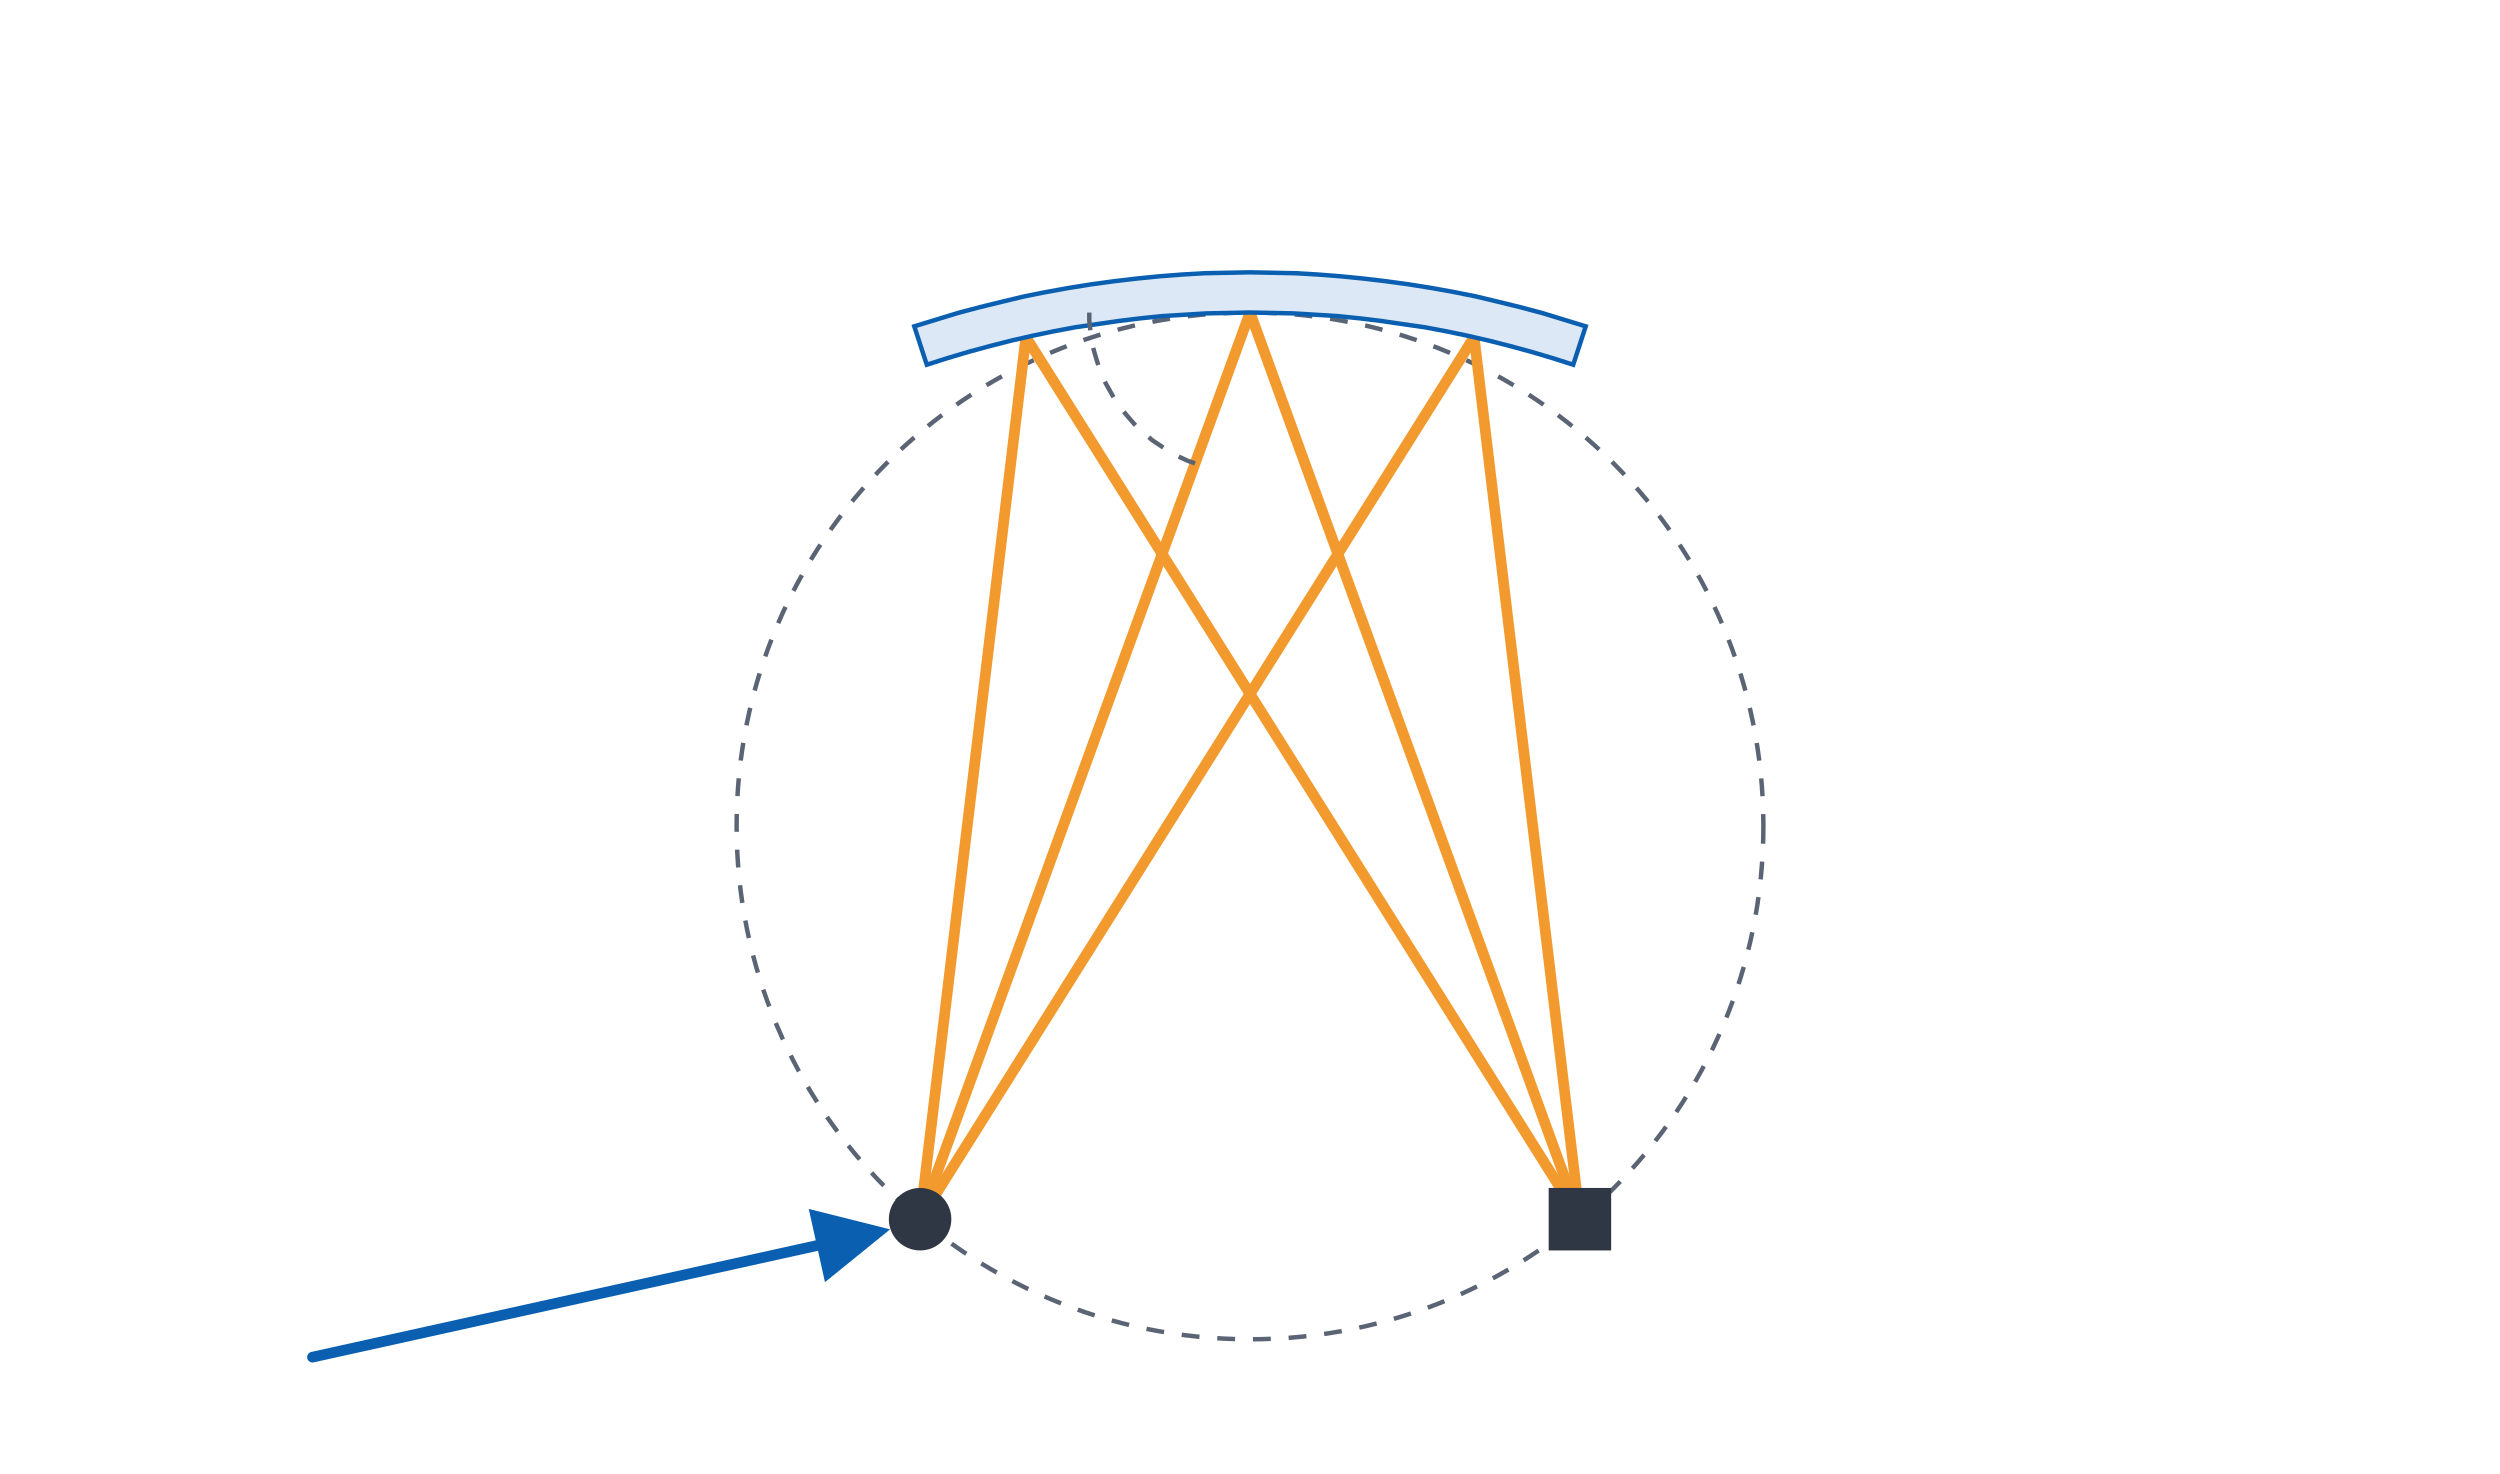
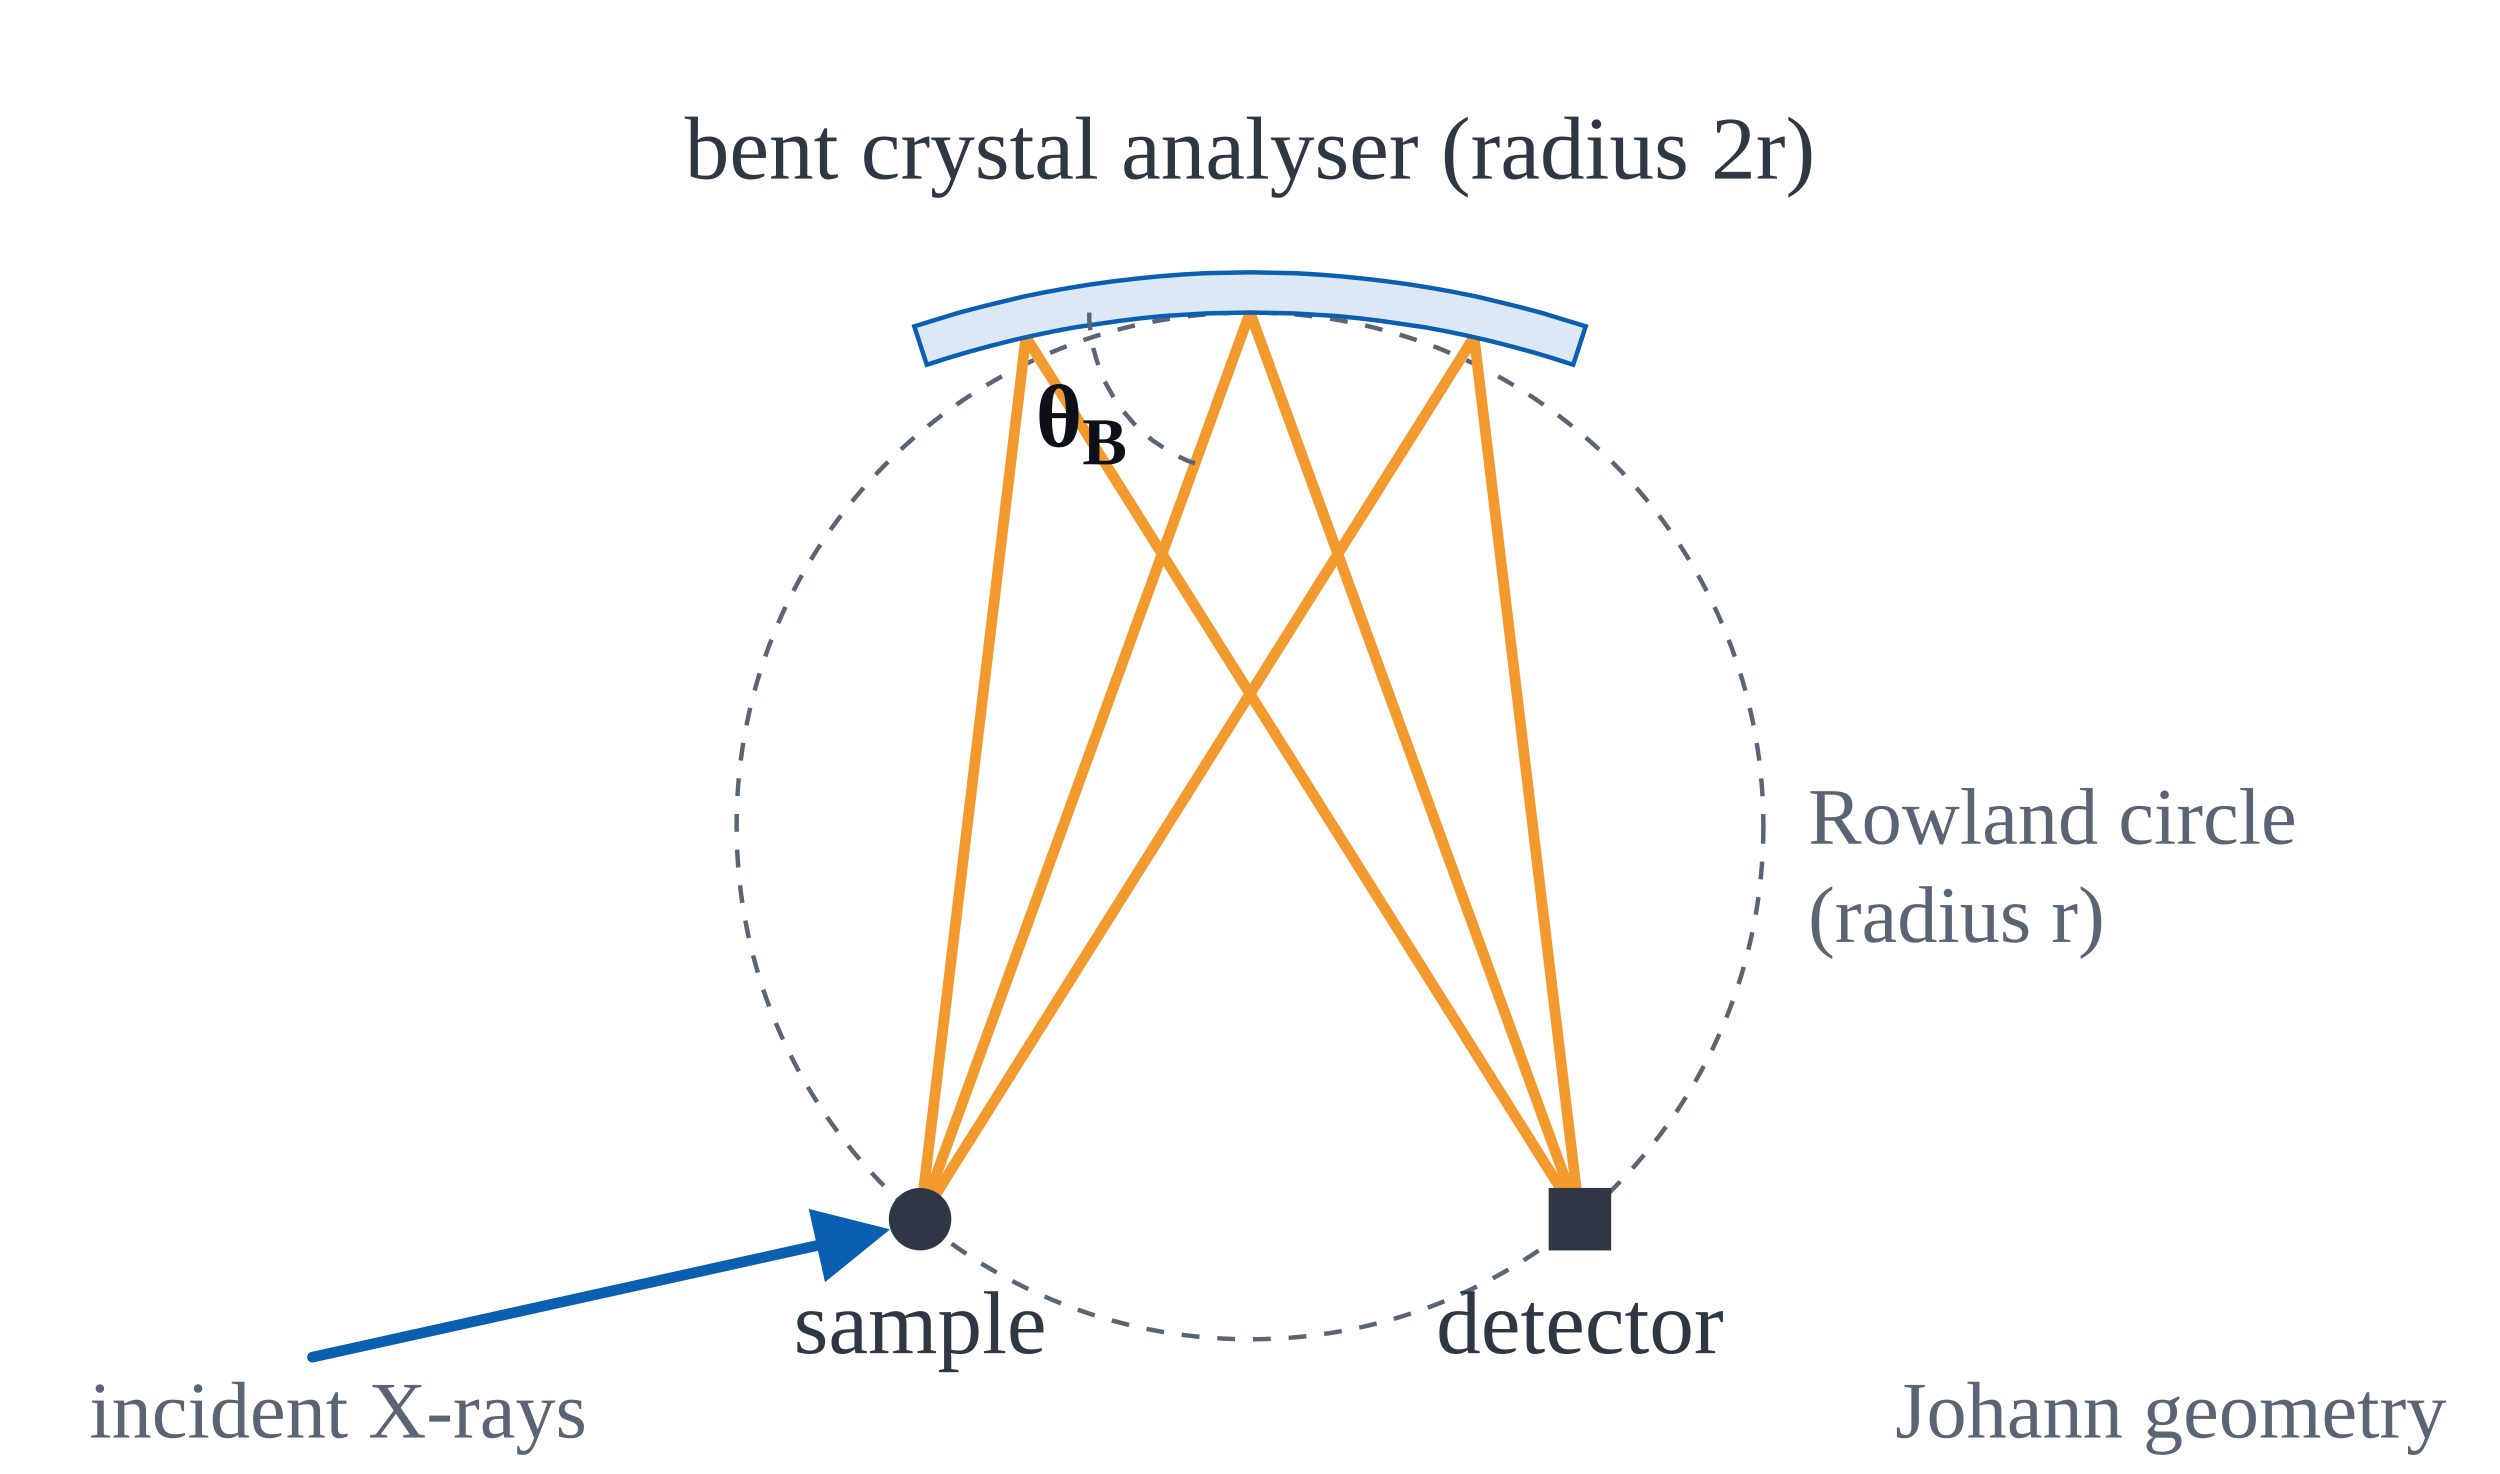
<svg xmlns="http://www.w3.org/2000/svg" class="fig" viewBox="0 0 560 330" role="img" aria-labelledby="fig-xray-t fig-xray-d">
  <style>.plane { fill: none; stroke: #8e9aab; stroke-width: 1.3; }
.body { fill: #f3f5f8; stroke: #dde3eb; }
.xtal-fill { fill: #dce8f6; stroke: #0a5fb0; }
.ray, .ray2, .photon { fill: none; stroke-width: 2.4; stroke-linecap: round; stroke-linejoin: round; }
.ray { stroke: #0a5fb0; }
.ray2 { stroke: #f39a2e; }
.photon { stroke: #6b7686; stroke-width: 1.6; }
.ref { fill: none; stroke: #5b6474; stroke-width: 1; stroke-dasharray: 4 4; }
.dim { stroke: #5b6474; stroke-width: 1; }
.tip { fill: #0a5fb0; }
.tip2 { fill: #f39a2e; }
.block { fill: #f3f5f8; stroke: #aab4c2; }
.block.xtal { fill: #e6eef8; }
.atom { fill: #7d899a; }
.tile { fill: #0a5fb0; }
.det, .sample { fill: #2f3744; }
.lbl { fill: #2f3744; font-size: 16px; }
.note { fill: #5b6474; font-size: 14px; }
.strong { fill: #0d1117; font-weight: 600; }
.blue { fill: #0a5fb0; font-weight: 600; }
.orange { fill: #b45f0c; font-weight: 600; }
.sub { font-size: 12px; }
.axis { stroke: #2f3744; stroke-width: 1.4; }
.curve { fill: none; stroke: #2f3744; stroke-width: 2; }
.kid { fill: none; stroke: #0a5fb0; stroke-width: 1.6; }
.pol { fill: none; stroke: #0a5fb0; stroke-width: 2; }
.xtal-line { fill: none; stroke: #9ec3ea; stroke-width: 9; }
.area { stroke: none; opacity: .14; }
.ray-area { fill: #0a5fb0; }
.ray2-area { fill: #f39a2e; }
+ .lbl { font-size: 20px; } .note { font-size: 18px; } .sub { font-size: 15px; } @media (max-width: 360px) { .line-fig { padding-inline: 2px; } .lbl { font-size: 20.5px; } .note { font-size: 19.5px; } } }
text { display: none; }</style>
  <defs>
    <marker id="fig-xray-a" viewBox="0 0 10 10" refX="8" refY="5" markerWidth="7" markerHeight="7" orient="auto-start-reverse">
      <path class="tip" d="M0 0L10 5L0 10z" />
    </marker>
    <marker id="fig-xray-b" viewBox="0 0 10 10" refX="8" refY="5" markerWidth="7" markerHeight="7" orient="auto-start-reverse">
      <path class="tip2" d="M0 0L10 5L0 10z" />
    </marker>
  </defs>
  <circle class="ref" cx="280" cy="185" r="115" />
  <line class="ray" x1="70" y1="304" x2="196.1" y2="276.1" marker-end="url(#fig-xray-a)" />
  <polyline class="ray2" points="206.1,273.1 229.8,75.5 353.9,273.1" />
  <polyline class="ray2" points="206.1,273.1 280,70 353.9,273.1" />
  <polyline class="ray2" points="206.1,273.1 330.2,75.5 353.9,273.1" />
  <polygon class="body xtal-fill" points="207.6,81.7 212.3,80.2 217,78.8 221.8,77.5 226.5,76.3 231.3,75.2 236.1,74.2 240.9,73.3 245.8,72.6 250.6,71.9 255.5,71.3 260.4,70.8 265.3,70.5 270.2,70.2 275.1,70.1 280,70 284.9,70.1 289.8,70.2 294.7,70.5 299.6,70.8 304.5,71.3 309.4,71.9 314.2,72.6 319.1,73.3 323.9,74.2 328.7,75.2 333.5,76.3 338.2,77.5 343,78.8 347.7,80.2 352.4,81.7 355.2,73.1 350.3,71.6 345.4,70.1 340.5,68.8 335.6,67.6 330.6,66.4 325.6,65.4 320.6,64.5 315.6,63.7 310.5,63 305.4,62.4 300.4,61.9 295.3,61.5 290.2,61.2 285.1,61.1 280,61 274.9,61.1 269.8,61.2 264.7,61.5 259.6,61.9 254.6,62.4 249.5,63 244.4,63.7 239.4,64.5 234.4,65.4 229.4,66.4 224.4,67.6 219.5,68.8 214.6,70.1 209.7,71.6 204.8,73.1" />
  <circle class="sample" cx="206.1" cy="273.1" r="7" />
  <rect class="det" x="346.9" y="266.1" width="14" height="14" />
  <polyline class="ref" points="244,70 244,71.8 244.2,73.7 244.4,75.5 244.7,77.3 245.2,79.1 245.7,80.8 246.3,82.6 246.9,84.3 247.7,85.9 248.6,87.5 249.5,89.1 250.5,90.6 251.6,92.1 252.8,93.5 254,94.9 255.3,96.2 256.7,97.4 258.1,98.6 259.6,99.6 261.1,100.6 262.7,101.6 264.3,102.4 266,103.2 267.7,103.8" />
  <text class="lbl strong" x="232" y="100" text-anchor="start">θ<tspan class="sub" dy="4">B</tspan>
  </text>
-   <text class="lbl" x="280" y="40" text-anchor="middle">bent crystal analyzer (radius 2r)</text>
+   <text class="lbl" x="280" y="40" text-anchor="middle">bent crystal analyser (radius 2r)</text>
  <text class="lbl" x="206.1" y="303.1" text-anchor="middle">sample</text>
  <text class="lbl" x="353.9" y="303.1" text-anchor="middle">detector</text>
  <text class="note" x="405" y="189" text-anchor="start">Rowland circle</text>
  <text class="note" x="405" y="211" text-anchor="start">(radius r)</text>
  <text class="note" x="20" y="322" text-anchor="start">incident X-rays</text>
  <text class="note" x="548" y="322" text-anchor="end">Johann geometry</text>
</svg>
